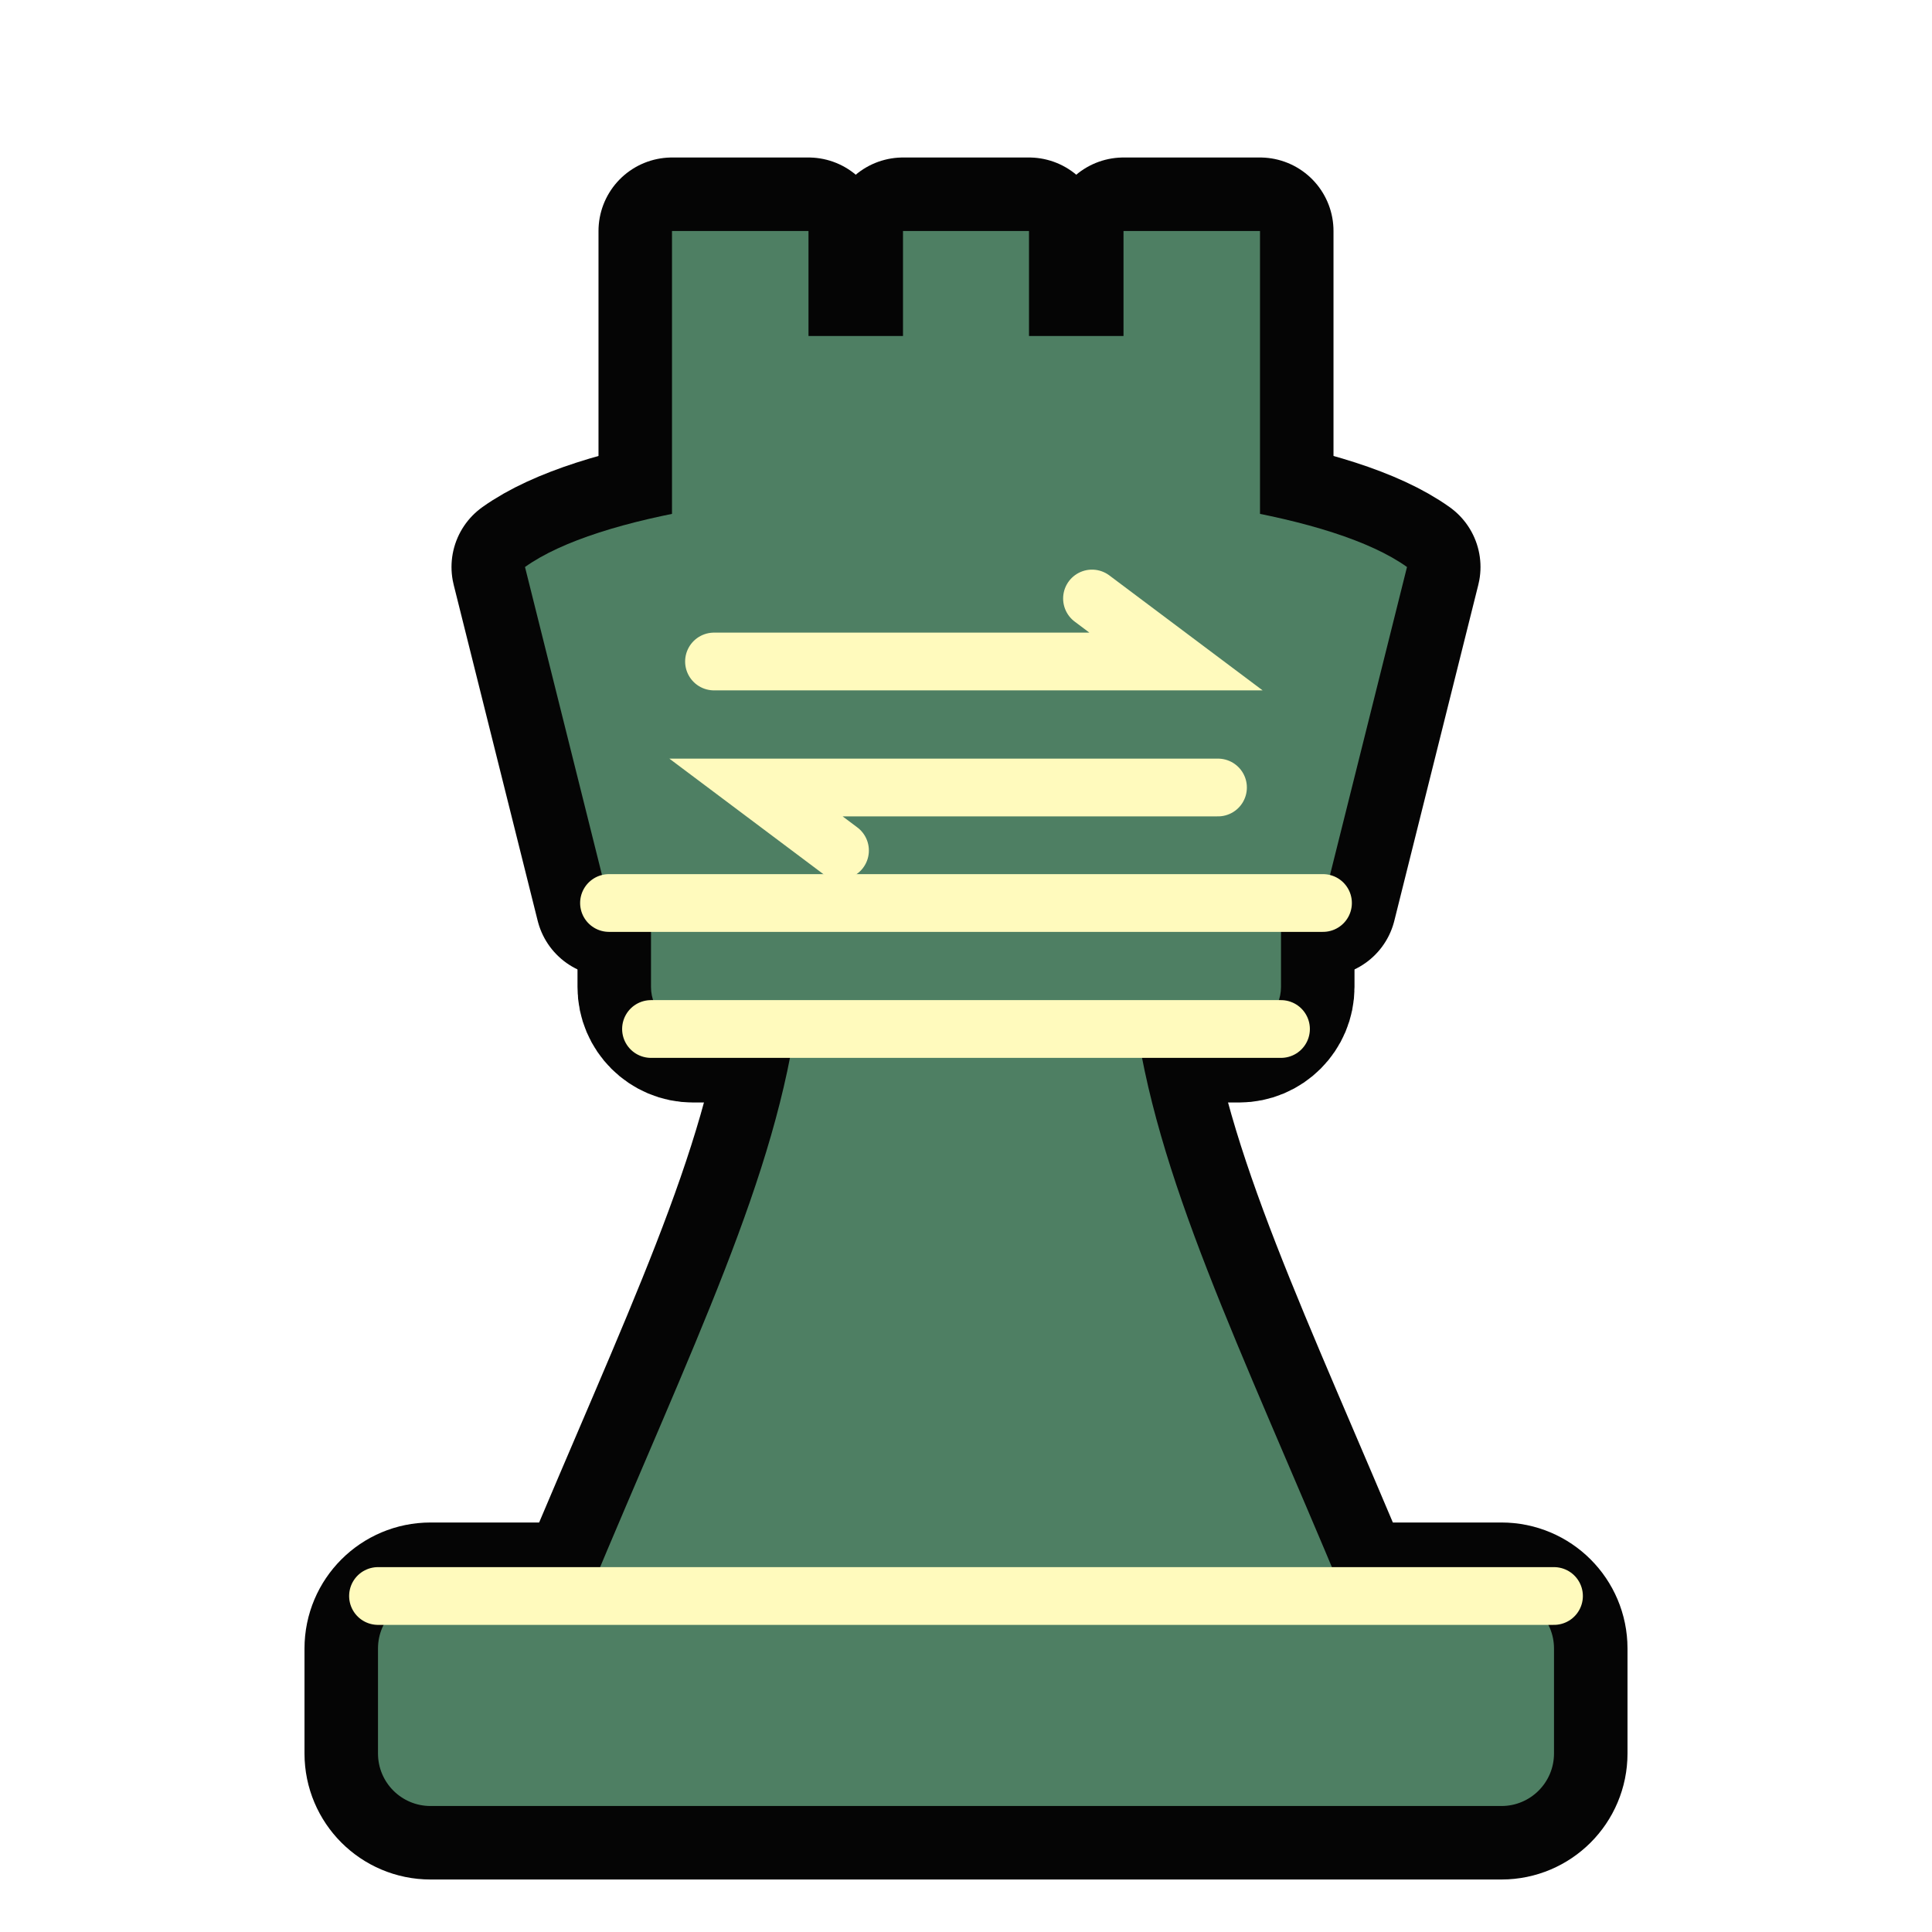
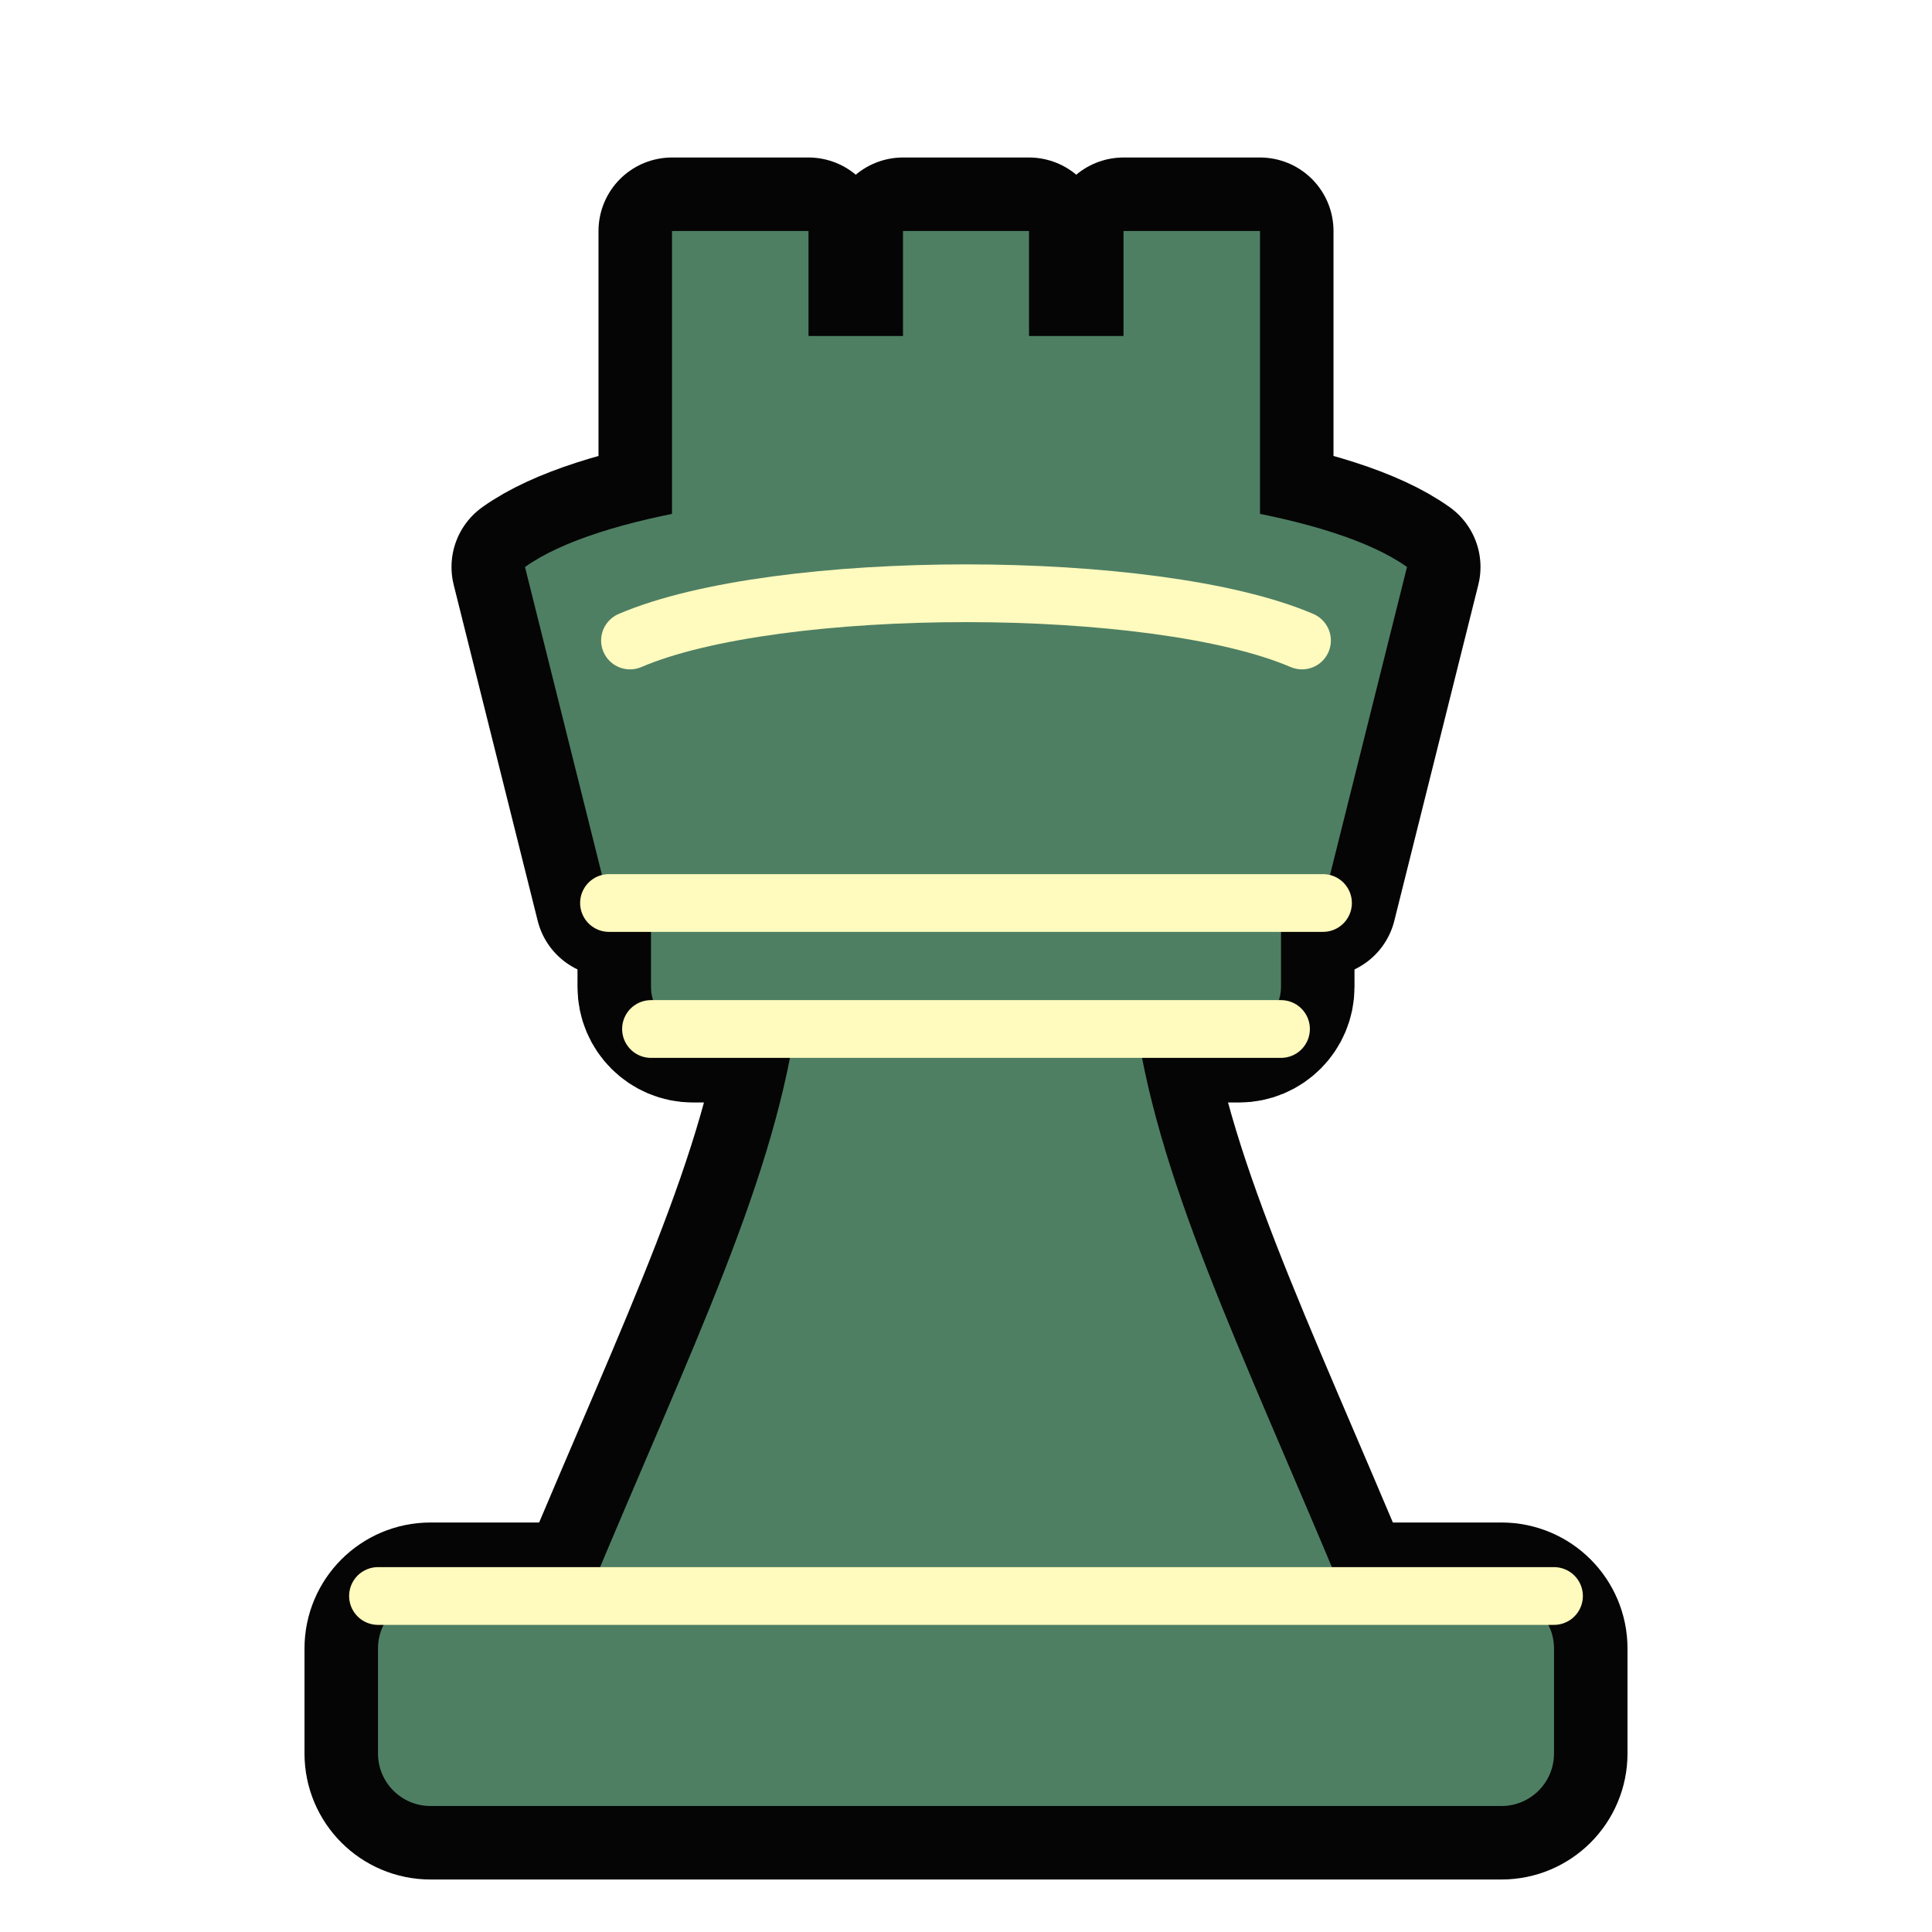
<svg xmlns="http://www.w3.org/2000/svg" viewBox="4 2 92 92">
  <g fill="#050505" stroke="#050505" stroke-width="7.0" stroke-linejoin="round">
    <rect x="22" y="78" width="56" height="10" rx="2.5" />
    <path d="M32 78 C37 66 41 58 42 50 H58 C59 58 63 66 68 78 Z" />
    <rect x="35" y="44" width="30" height="7" rx="2" />
    <path d="M33 45 L29 29 C36 24 64 24 71 29 L67 45 Z" />
    <path d="M36 28 V13 H42.5 V18 H47 V13 H53 V18 H57.5 V13 H64 V28 Z" />
  </g>
  <g fill="#4e7f63">
    <rect x="22" y="78" width="56" height="10" rx="2.5" />
    <path d="M32 78 C37 66 41 58 42 50 H58 C59 58 63 66 68 78 Z" />
    <rect x="35" y="44" width="30" height="7" rx="2" />
    <path d="M33 45 L29 29 C36 24 64 24 71 29 L67 45 Z" />
    <path d="M36 28 V13 H42.5 V18 H47 V13 H53 V18 H57.5 V13 H64 V28 Z" />
  </g>
  <g fill="none" stroke="#fffabd" stroke-width="2.75" stroke-linecap="round">
    <path d="M22 78 H78" />
    <path d="M35 51 H65" />
    <path d="M33 45 H67" />
-     <path d="M38 33.5 H60 L56 30.5" />
-     <path d="M62 39.5 H40 L44 42.5" />
+     <path d="M34 32.5 C41 29.5 59 29.5 66 32.5" />
  </g>
</svg>
